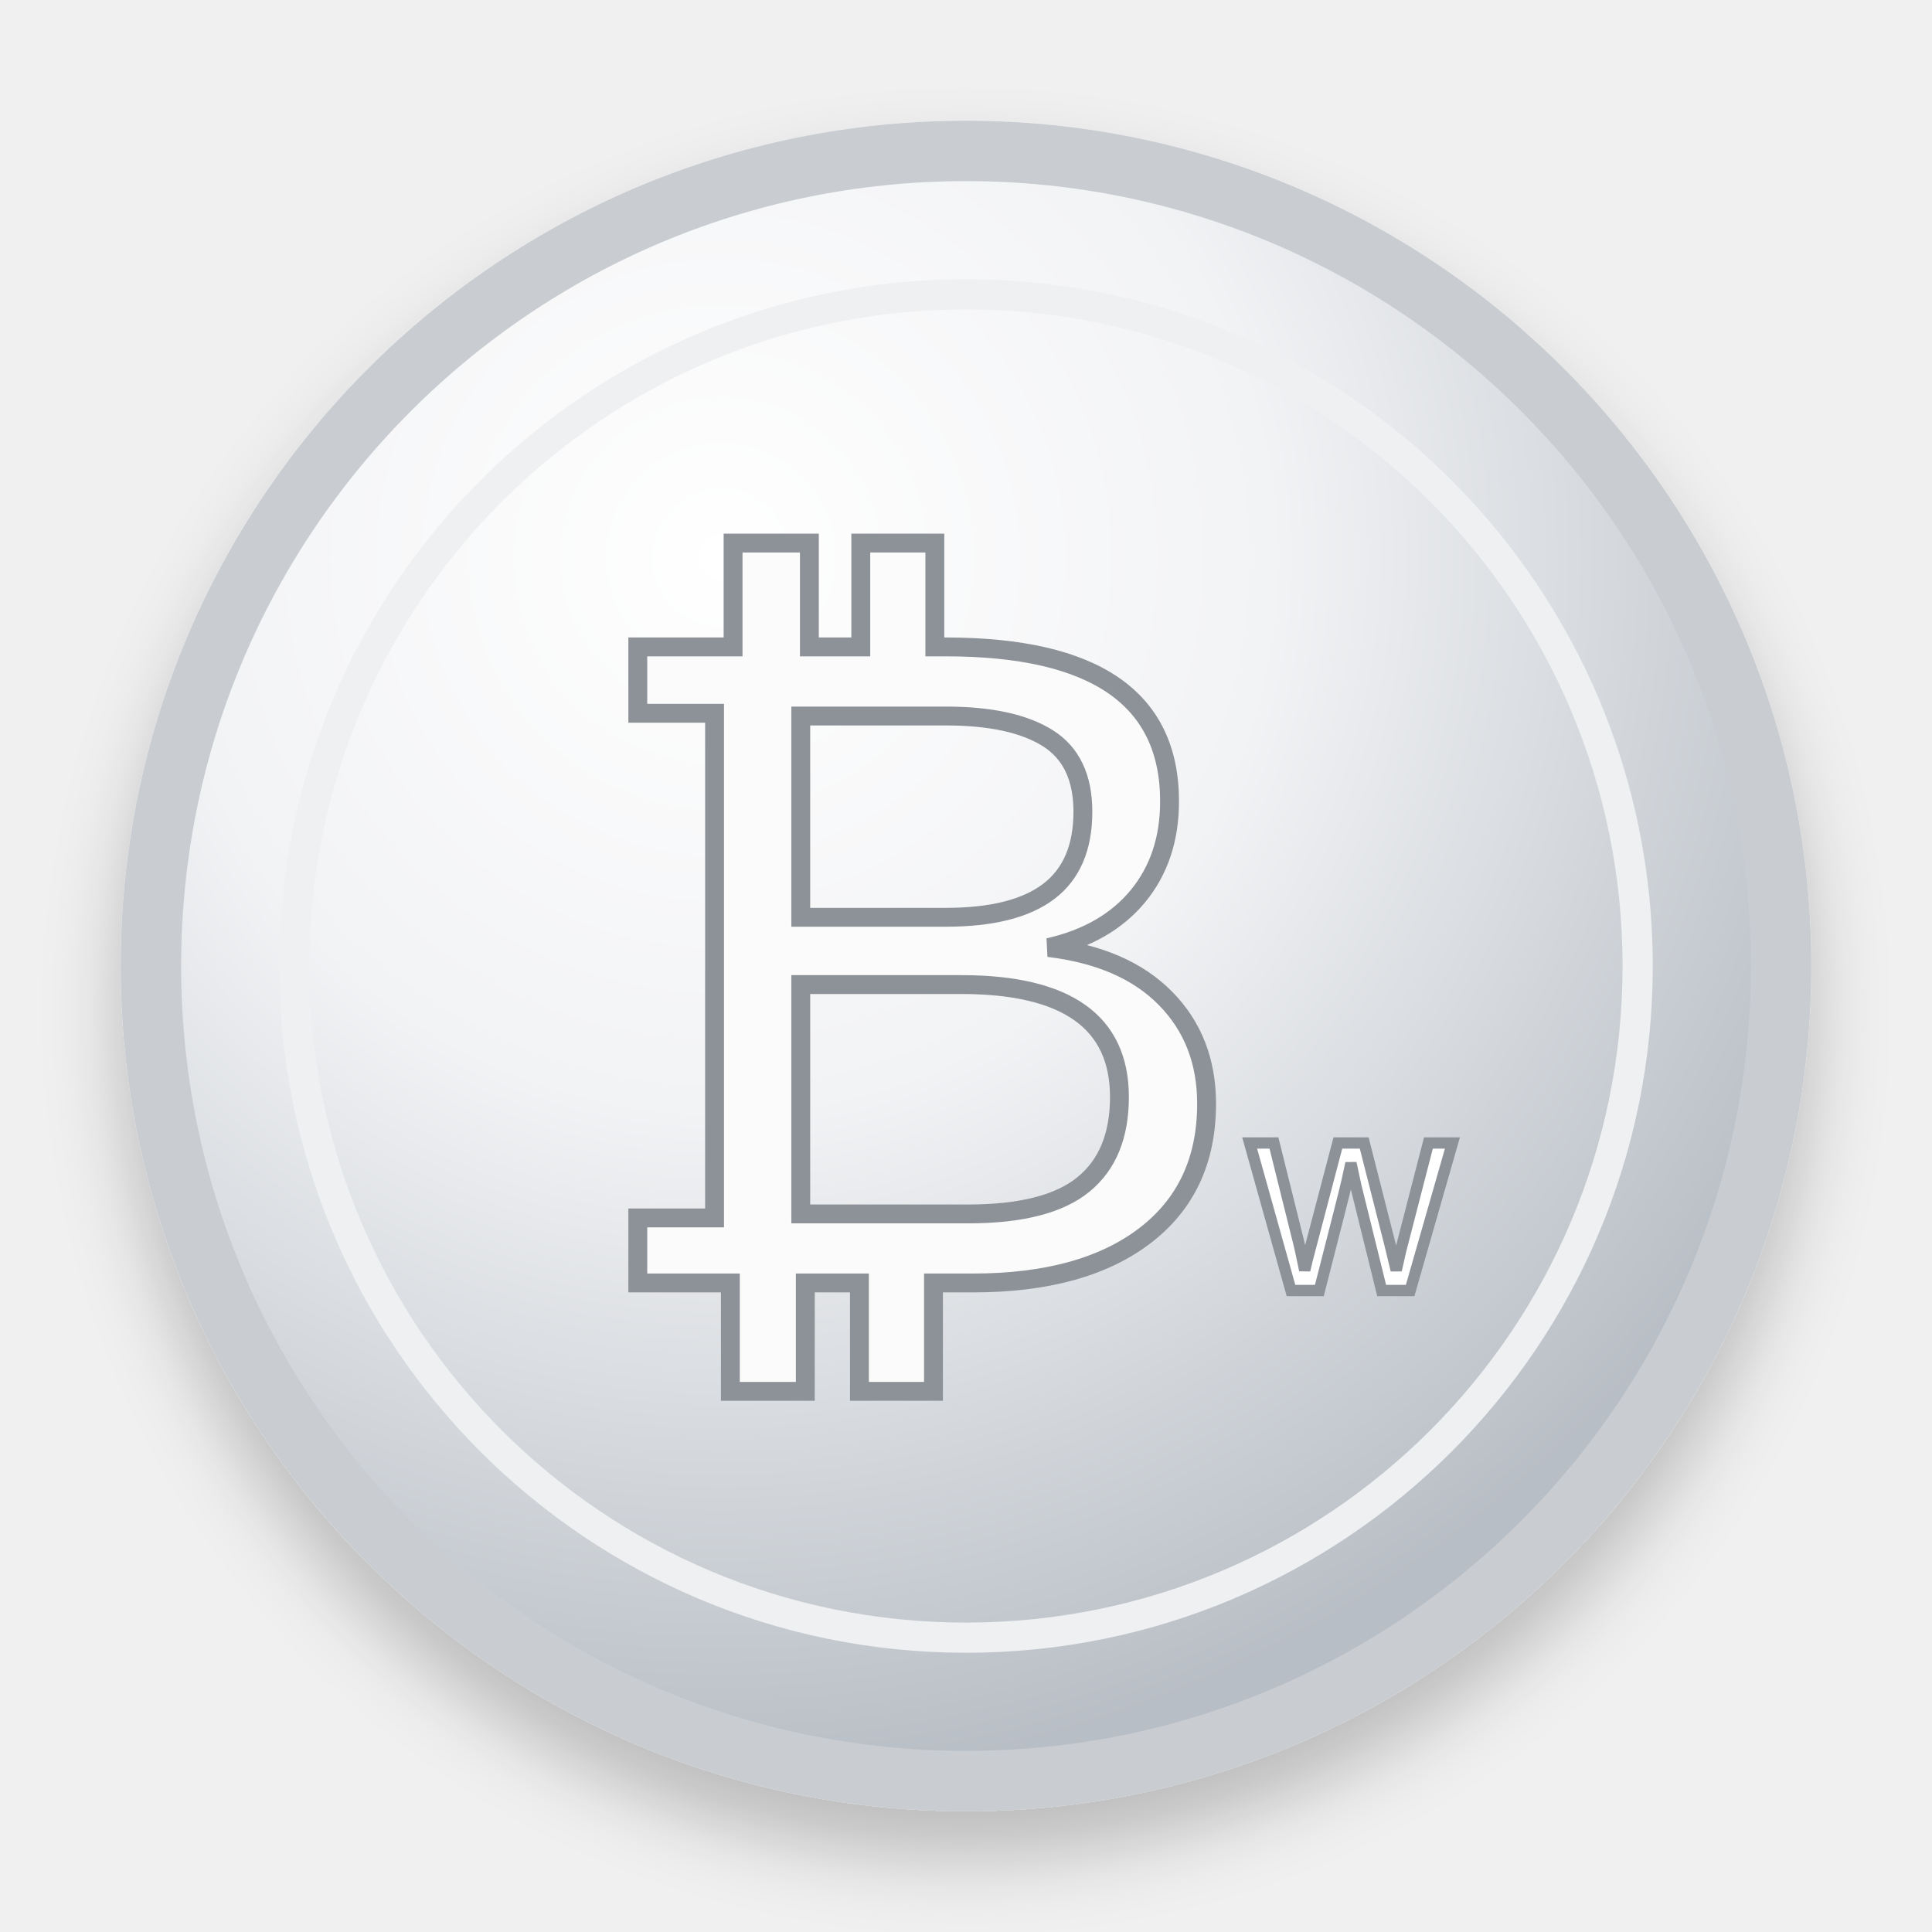
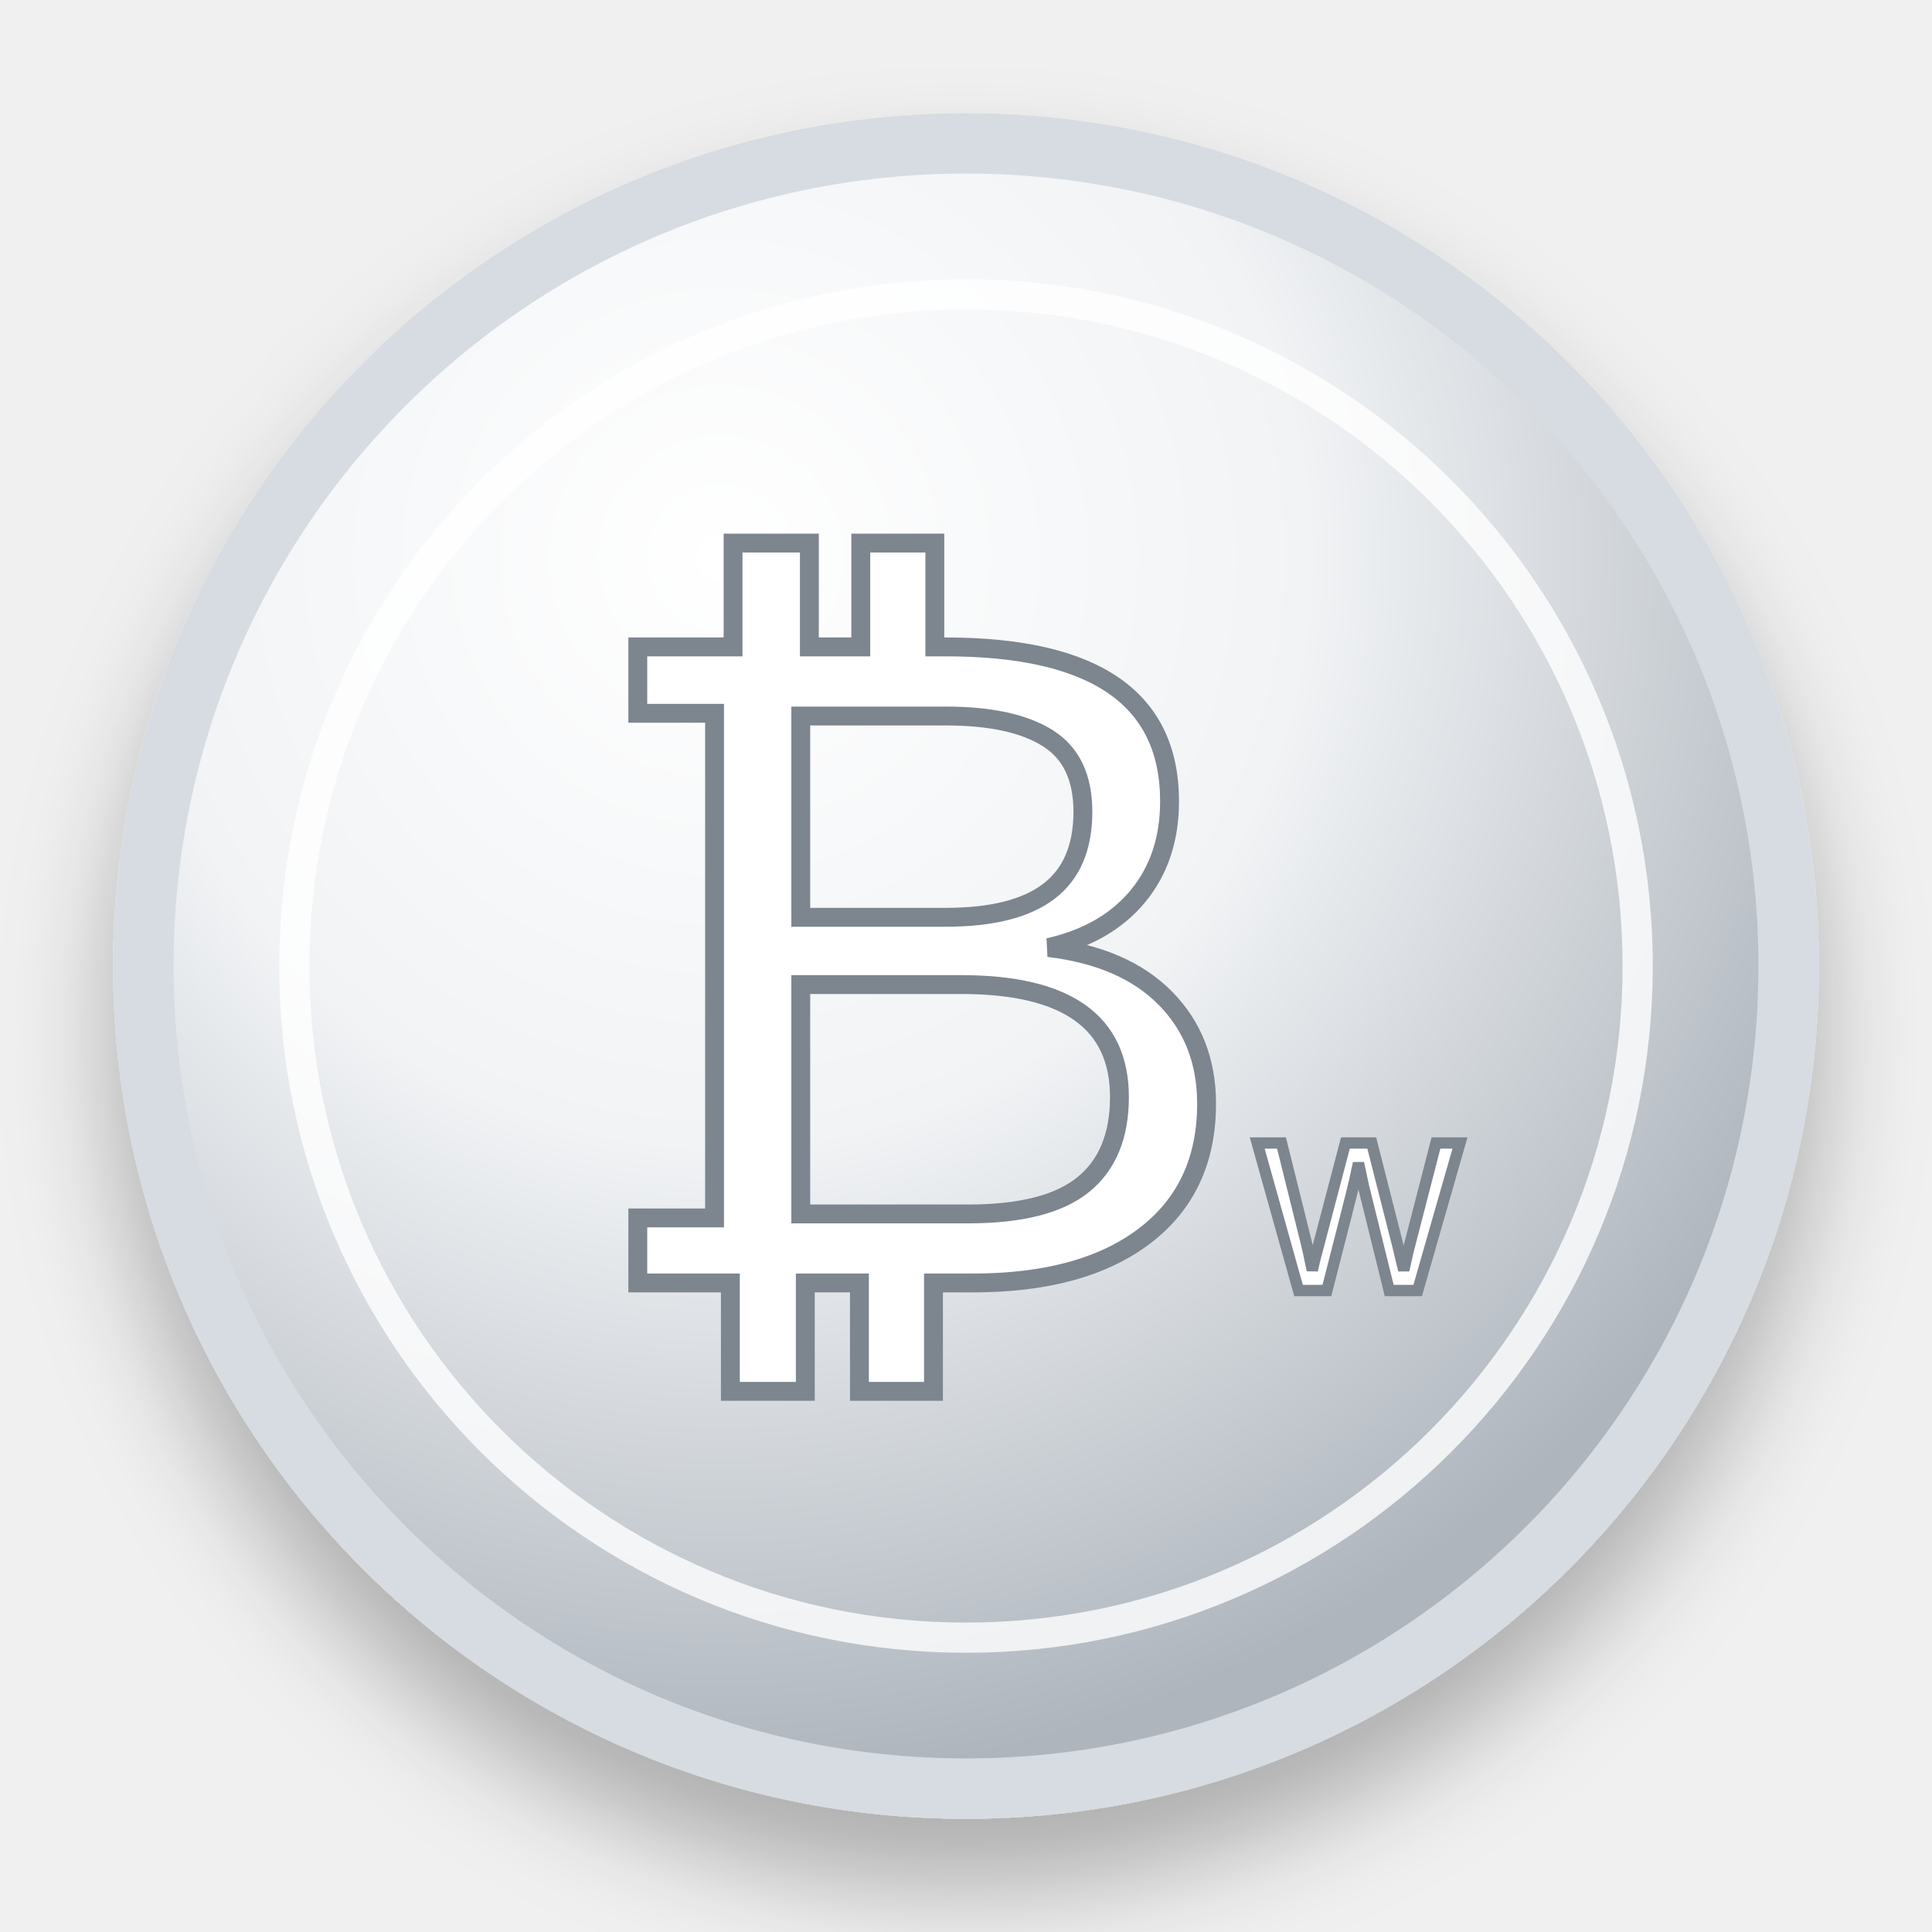
<svg xmlns="http://www.w3.org/2000/svg" viewBox="0 0 512 512">
  <defs>
    <radialGradient id="g" cx="35%" cy="25%" r="75%">
-       <stop offset="0" stop-color="#fff" />
-       <stop offset=".45" stop-color="#f2f3f5" />
-       <stop offset="1" stop-color="#b8bec5" />
+       <stop offset="0" stop-color="#ffffff" />
+       <stop offset="0.48" stop-color="#f1f3f5" />
+       <stop offset="1" stop-color="#aeb5bd" />
    </radialGradient>
-     <filter id="s">
-       <feDropShadow dx="0" dy="12" stdDeviation="10" flood-color="#000" flood-opacity=".22" />
+     <filter id="shadow" x="-20%" y="-20%" width="140%" height="140%">
+       <feDropShadow dx="0" dy="18" stdDeviation="14" flood-color="#000000" flood-opacity=".28" />
    </filter>
  </defs>
-   <circle cx="256" cy="256" r="216" fill="url(#g)" stroke="#c9cdd2" stroke-width="16" filter="url(#s)" />
-   <circle cx="256" cy="256" r="178" fill="none" stroke="#eef0f2" stroke-width="8" />
-   <text x="242" y="340" font-family="Arial Black, Arial" text-anchor="middle" font-size="245" fill="#fbfbfb" stroke="#8d9298" stroke-width="5">₿</text>
-   <text x="358" y="342" font-family="Arial Black, Arial" text-anchor="middle" font-size="74" fill="#fff" stroke="#8d9298" stroke-width="3">w</text>
+   <circle cx="256" cy="256" r="218" fill="url(#g)" stroke="#d7dce2" stroke-width="16" filter="url(#shadow)" />
+   <circle cx="256" cy="256" r="178" fill="none" stroke="#ffffff" stroke-width="8" opacity=".8" />
+   <text x="242" y="340" font-family="Arial Black, Arial, sans-serif" text-anchor="middle" font-size="245" fill="#ffffff" stroke="#7d858f" stroke-width="5">₿</text>
+   <text x="360" y="342" font-family="Arial Black, Arial, sans-serif" text-anchor="middle" font-size="74" fill="#ffffff" stroke="#7d858f" stroke-width="3">w</text>
</svg>
